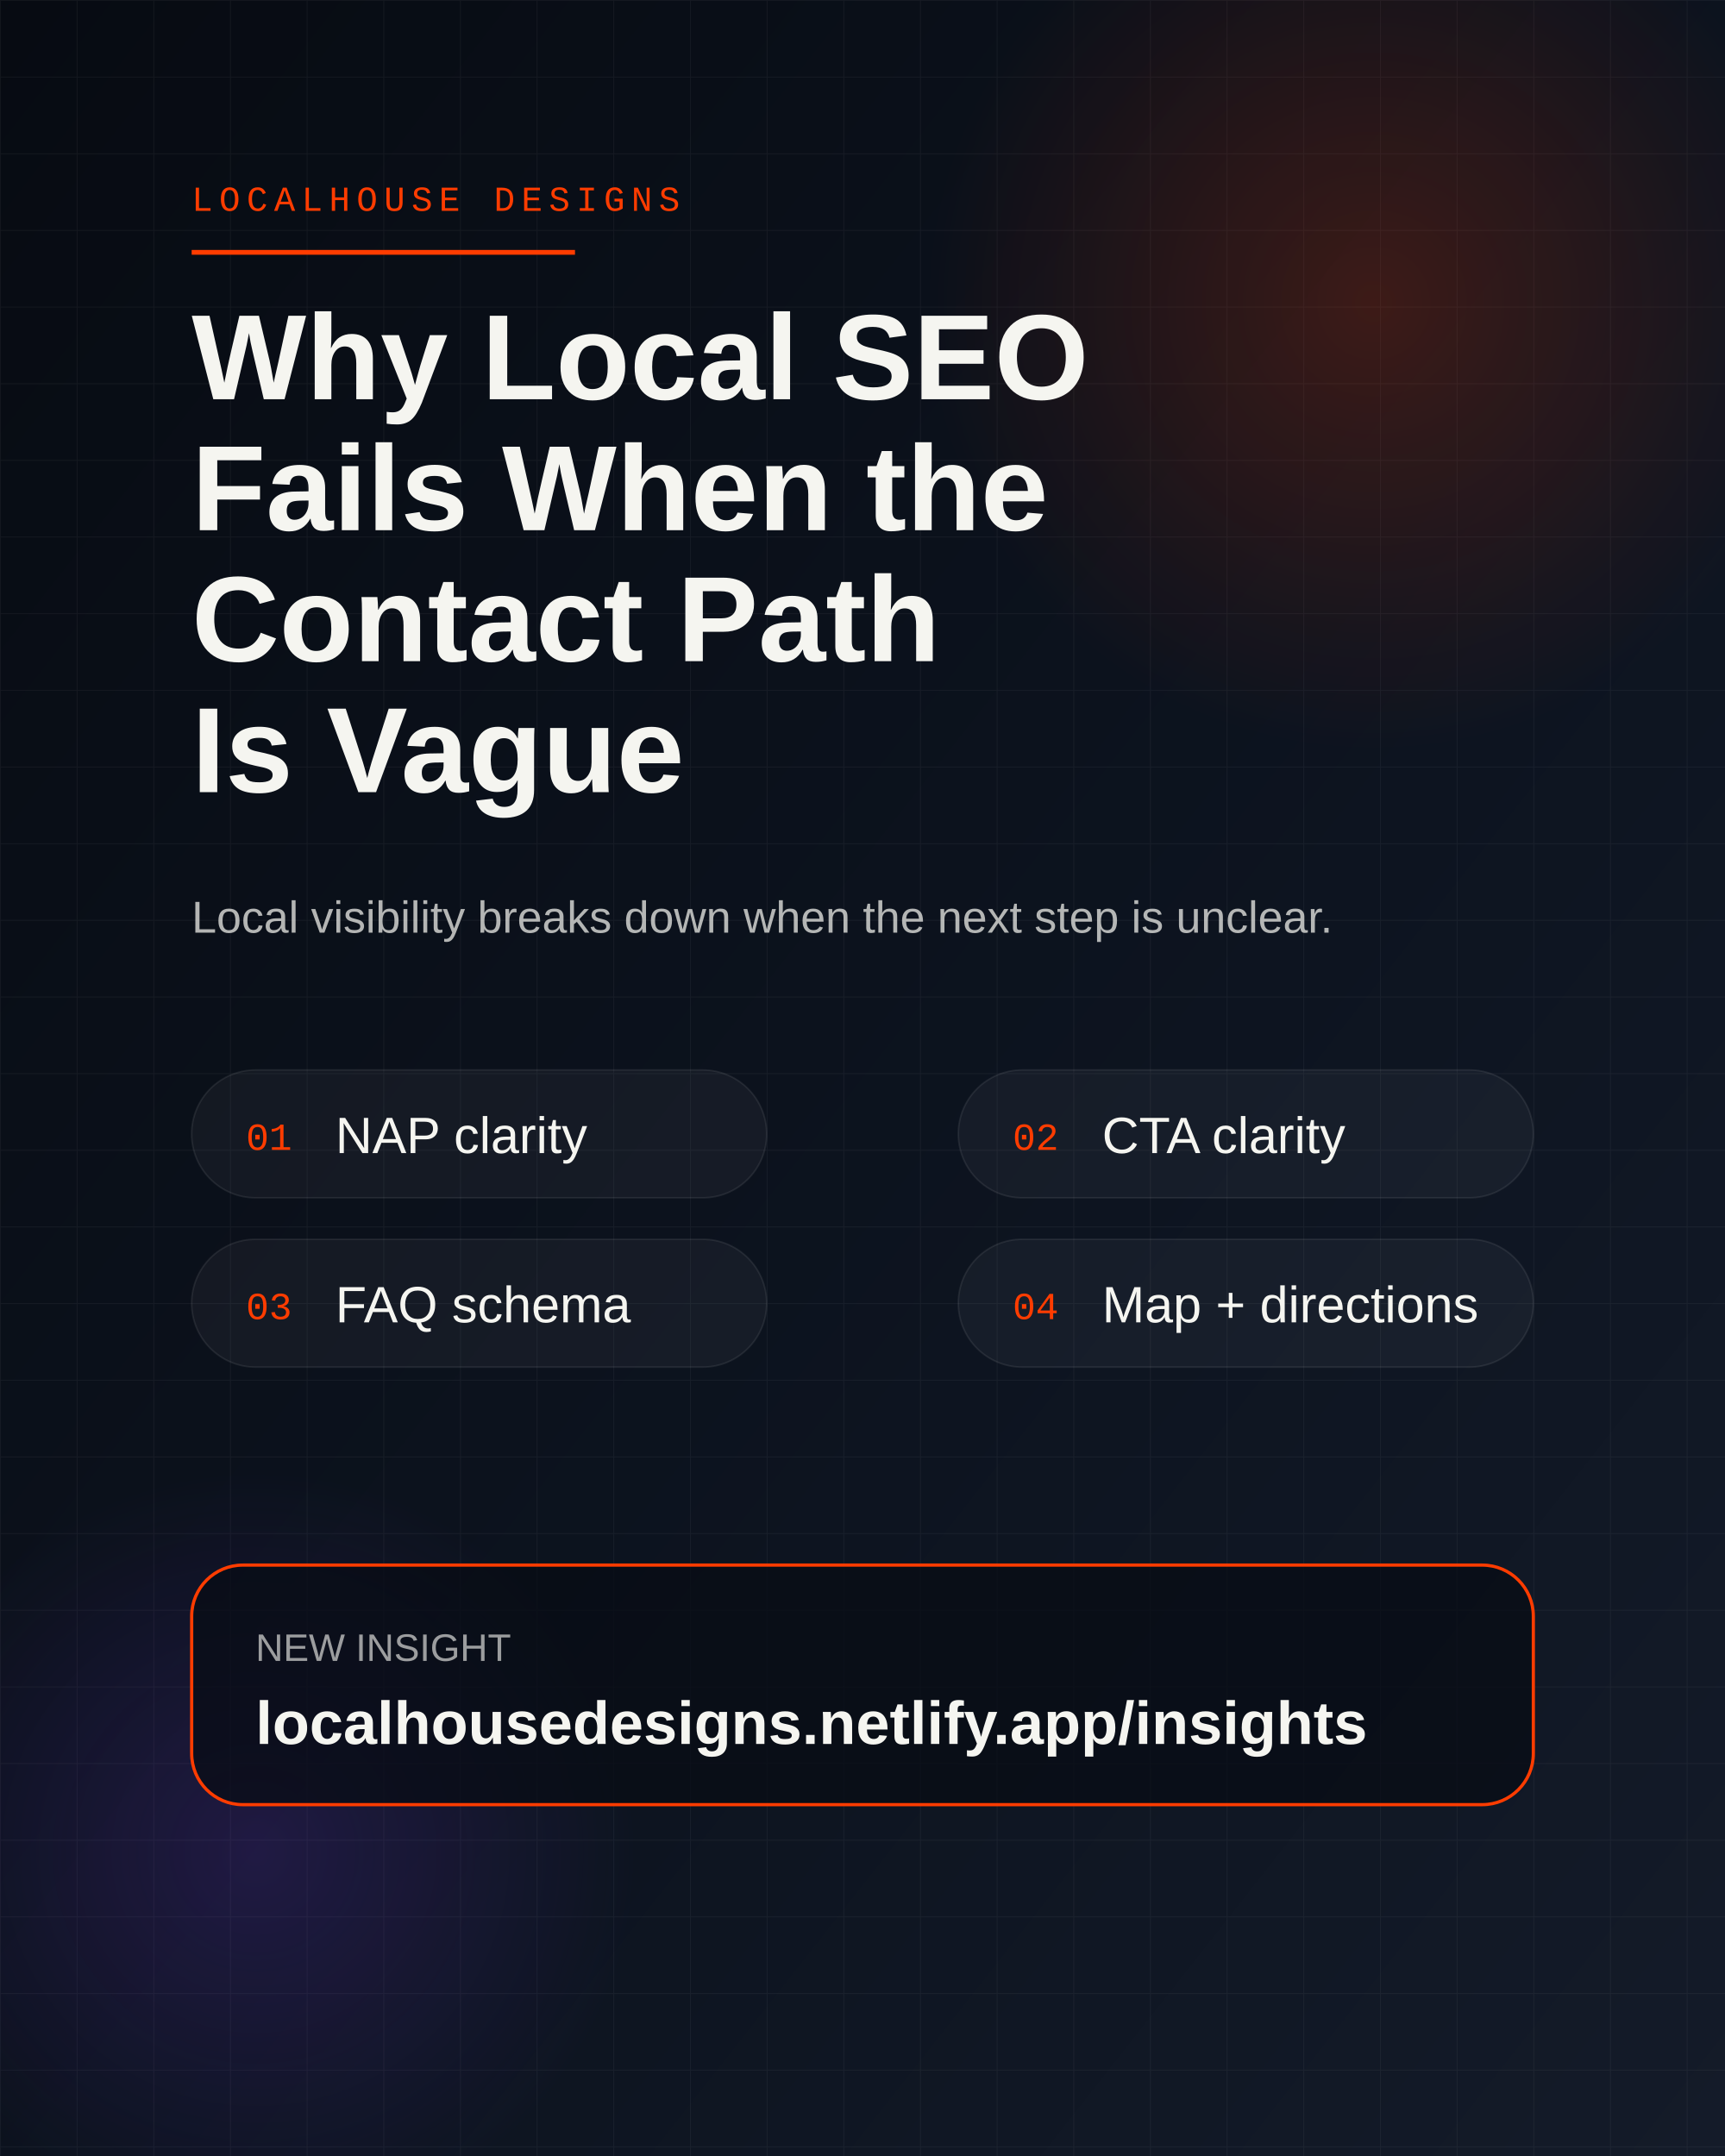
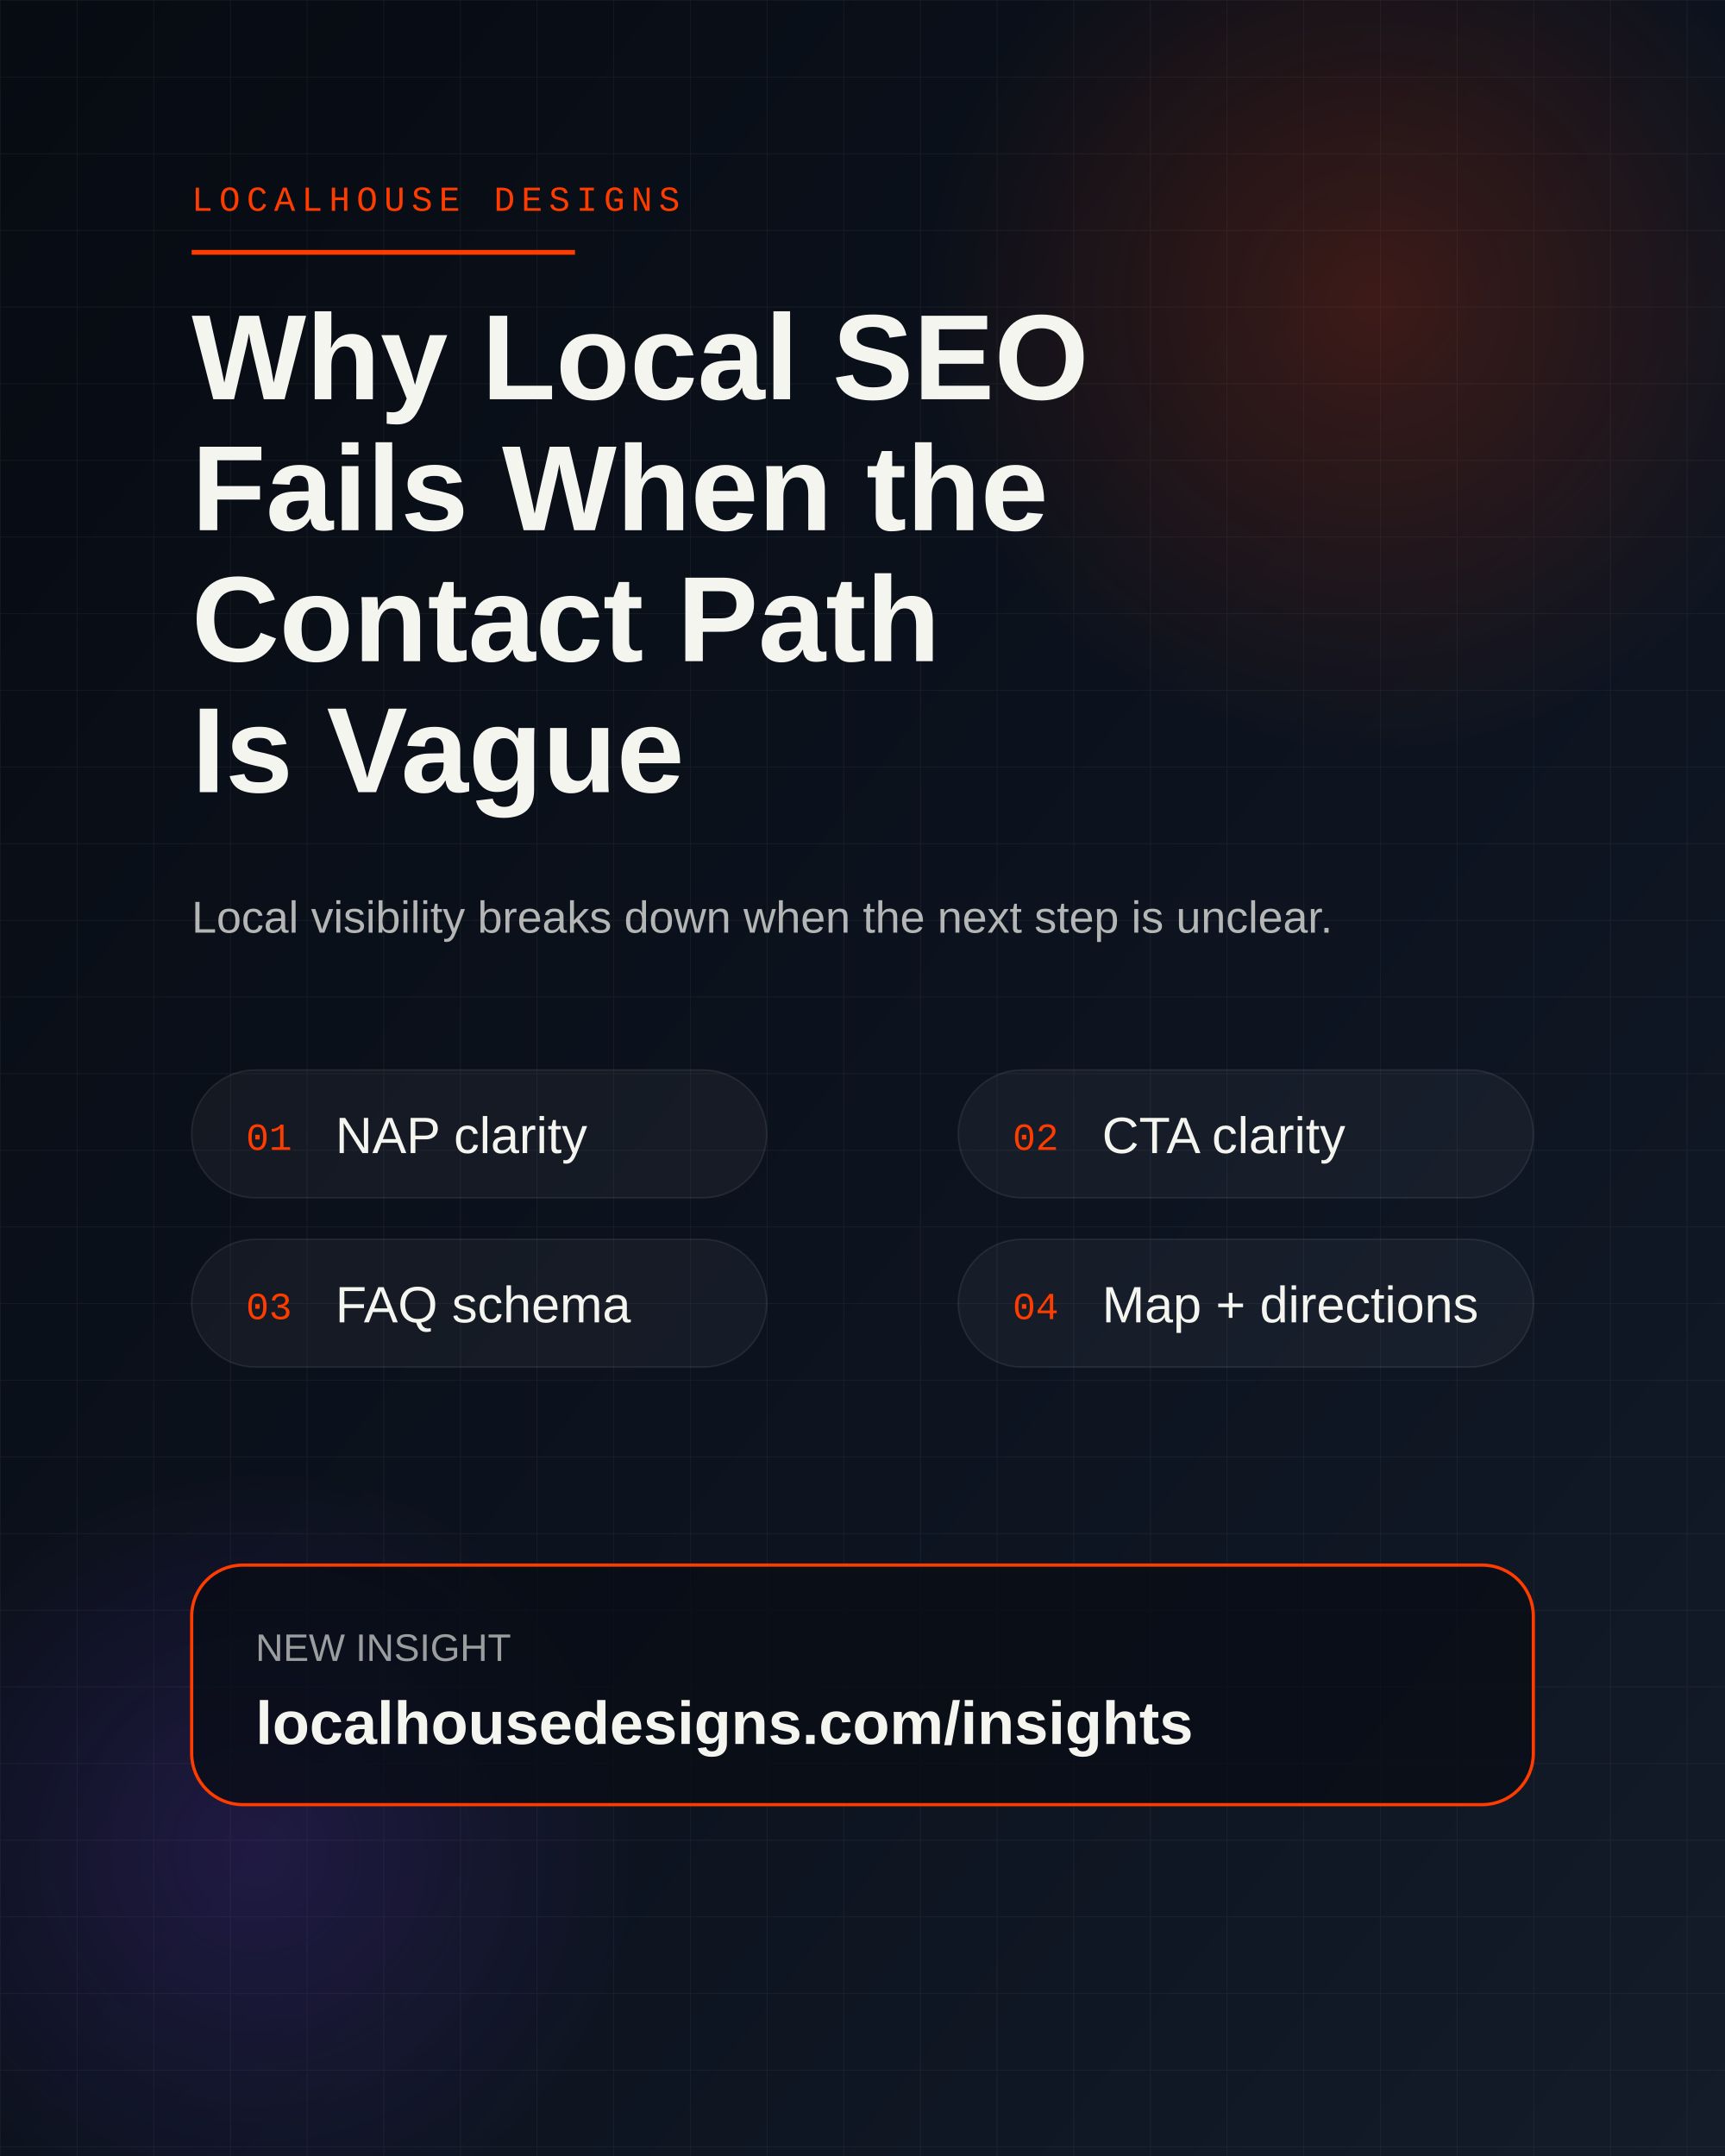
<svg xmlns="http://www.w3.org/2000/svg" width="1080" height="1350" viewBox="0 0 1080 1350">
  <defs>
    <linearGradient id="bg" x1="0" y1="0" x2="1" y2="1">
      <stop offset="0%" stop-color="#070b12" />
      <stop offset="60%" stop-color="#0d1420" />
      <stop offset="100%" stop-color="#141b29" />
    </linearGradient>
    <radialGradient id="glowA" cx="50%" cy="50%" r="50%">
      <stop offset="0%" stop-color="#ff3c00" stop-opacity="0.2" />
      <stop offset="100%" stop-color="#ff3c00" stop-opacity="0" />
    </radialGradient>
    <radialGradient id="glowB" cx="50%" cy="50%" r="50%">
      <stop offset="0%" stop-color="#7c3aed" stop-opacity="0.18" />
      <stop offset="100%" stop-color="#7c3aed" stop-opacity="0" />
    </radialGradient>
    <pattern id="grid" width="48" height="48" patternUnits="userSpaceOnUse">
      <path d="M48 0H0V48" fill="none" stroke="rgba(255,255,255,0.05)" stroke-width="1" />
    </pattern>
  </defs>
  <rect width="1080" height="1350" fill="url(#bg)" />
  <rect width="1080" height="1350" fill="url(#grid)" />
  <circle cx="860" cy="190" r="280" fill="url(#glowA)" />
  <circle cx="160" cy="1160" r="240" fill="url(#glowB)" />
  <g font-family="Consolas, 'Courier New', monospace">
    <text x="120" y="132" font-size="22" letter-spacing="4" fill="#ff3c00">LOCALHOUSE DESIGNS</text>
    <line x1="120" y1="158" x2="360" y2="158" stroke="#ff3c00" stroke-width="3" />
  </g>
  <g font-family="'Segoe UI', Arial, sans-serif" fill="#f5f5f0">
    <text x="120" y="250" font-size="76" font-weight="700">Why Local SEO</text>
    <text x="120" y="332" font-size="76" font-weight="700">Fails When the</text>
    <text x="120" y="414" font-size="76" font-weight="700">Contact Path</text>
    <text x="120" y="496" font-size="76" font-weight="700">Is Vague</text>
  </g>
  <g font-family="'Segoe UI', Arial, sans-serif">
    <text x="120" y="584" font-size="28" fill="rgba(245,245,240,0.72)">
      Local visibility breaks down when the next step is unclear.
    </text>
  </g>
  <g>
    <rect x="120" y="670" width="360" height="80" rx="40" fill="rgba(255,255,255,0.04)" stroke="rgba(255,255,255,0.08)" />
    <text x="154" y="720" font-family="Consolas, 'Courier New', monospace" font-size="24" fill="#ff3c00">01</text>
    <text x="210" y="722" font-family="'Segoe UI', Arial, sans-serif" font-size="32" fill="#f5f5f0">NAP clarity</text>
    <rect x="600" y="670" width="360" height="80" rx="40" fill="rgba(255,255,255,0.04)" stroke="rgba(255,255,255,0.08)" />
    <text x="634" y="720" font-family="Consolas, 'Courier New', monospace" font-size="24" fill="#ff3c00">02</text>
    <text x="690" y="722" font-family="'Segoe UI', Arial, sans-serif" font-size="32" fill="#f5f5f0">CTA clarity</text>
    <rect x="120" y="776" width="360" height="80" rx="40" fill="rgba(255,255,255,0.04)" stroke="rgba(255,255,255,0.08)" />
    <text x="154" y="826" font-family="Consolas, 'Courier New', monospace" font-size="24" fill="#ff3c00">03</text>
    <text x="210" y="828" font-family="'Segoe UI', Arial, sans-serif" font-size="32" fill="#f5f5f0">FAQ schema</text>
    <rect x="600" y="776" width="360" height="80" rx="40" fill="rgba(255,255,255,0.04)" stroke="rgba(255,255,255,0.08)" />
    <text x="634" y="826" font-family="Consolas, 'Courier New', monospace" font-size="24" fill="#ff3c00">04</text>
    <text x="690" y="828" font-family="'Segoe UI', Arial, sans-serif" font-size="32" fill="#f5f5f0">Map + directions</text>
  </g>
  <rect x="120" y="980" width="840" height="150" rx="32" fill="rgba(8,12,20,0.72)" stroke="#ff3c00" stroke-width="2" />
  <g font-family="'Segoe UI', Arial, sans-serif">
    <text x="160" y="1040" font-size="24" fill="rgba(245,245,240,0.62)">NEW INSIGHT</text>
-     <text x="160" y="1092" font-size="38" font-weight="700" fill="#f5f5f0">localhousedesigns.netlify.app/insights</text>
+     <text x="160" y="1092" font-size="38" font-weight="700" fill="#f5f5f0">localhousedesigns.com/insights</text>
  </g>
</svg>
